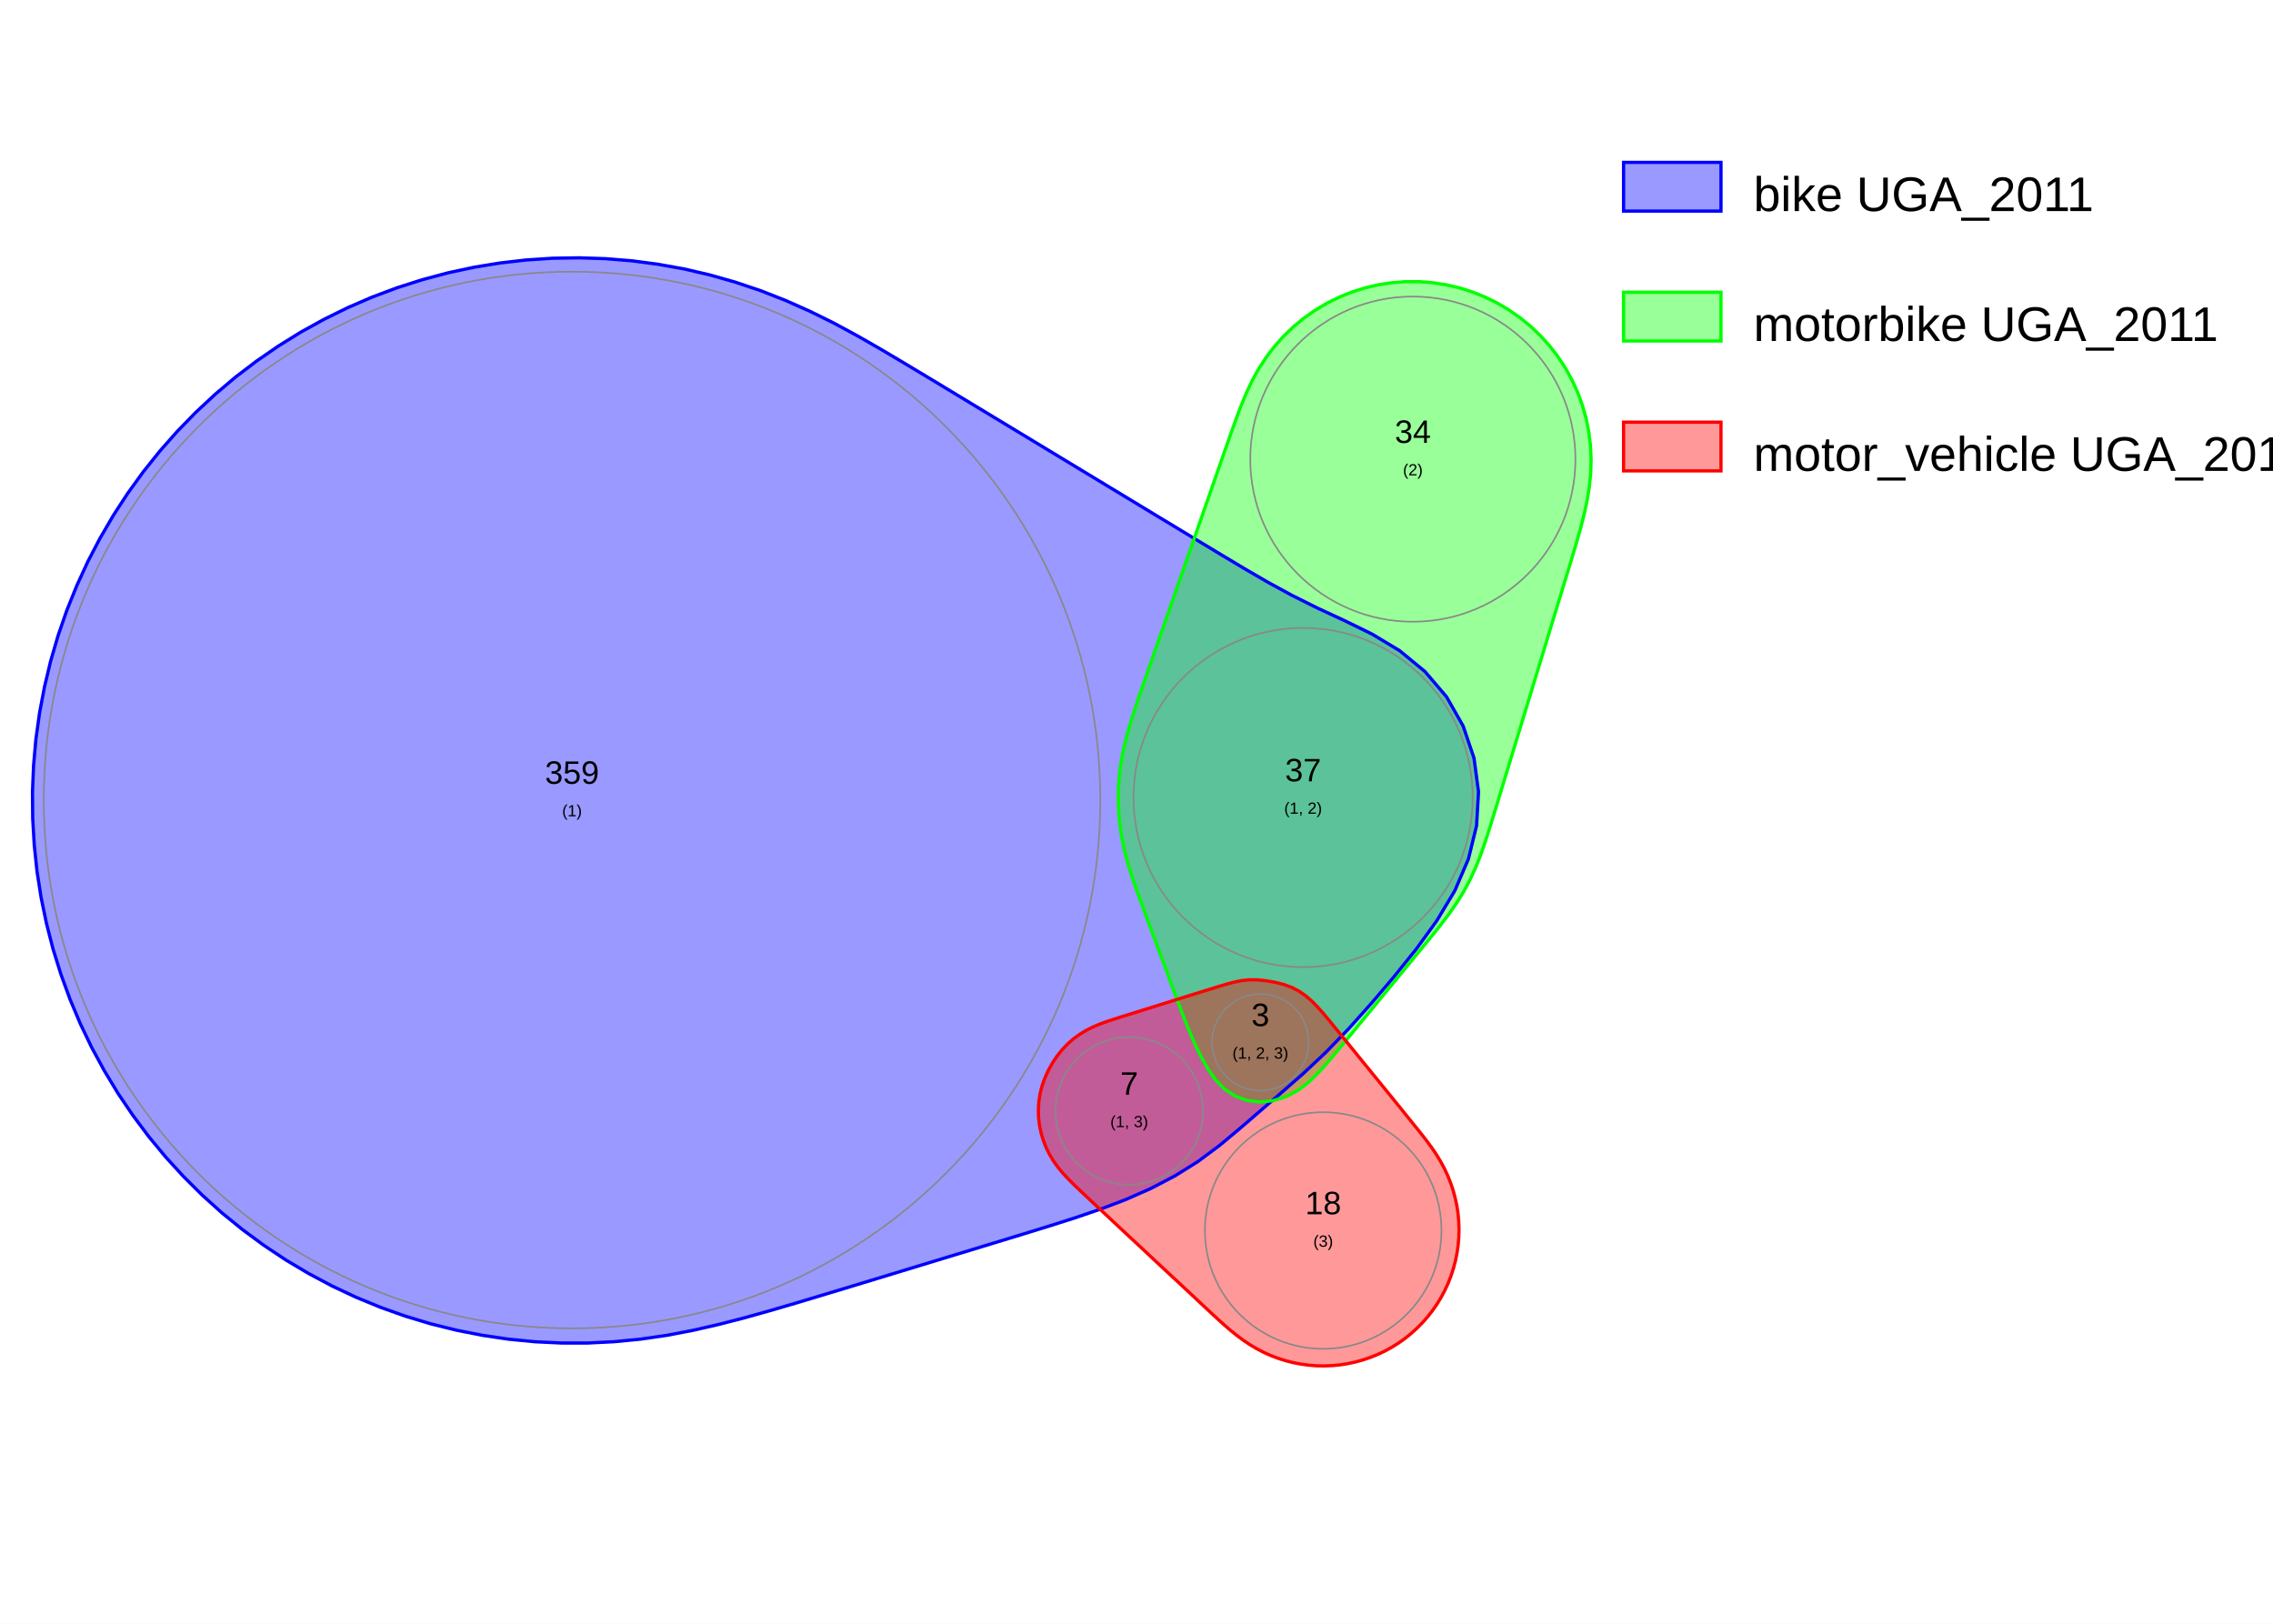
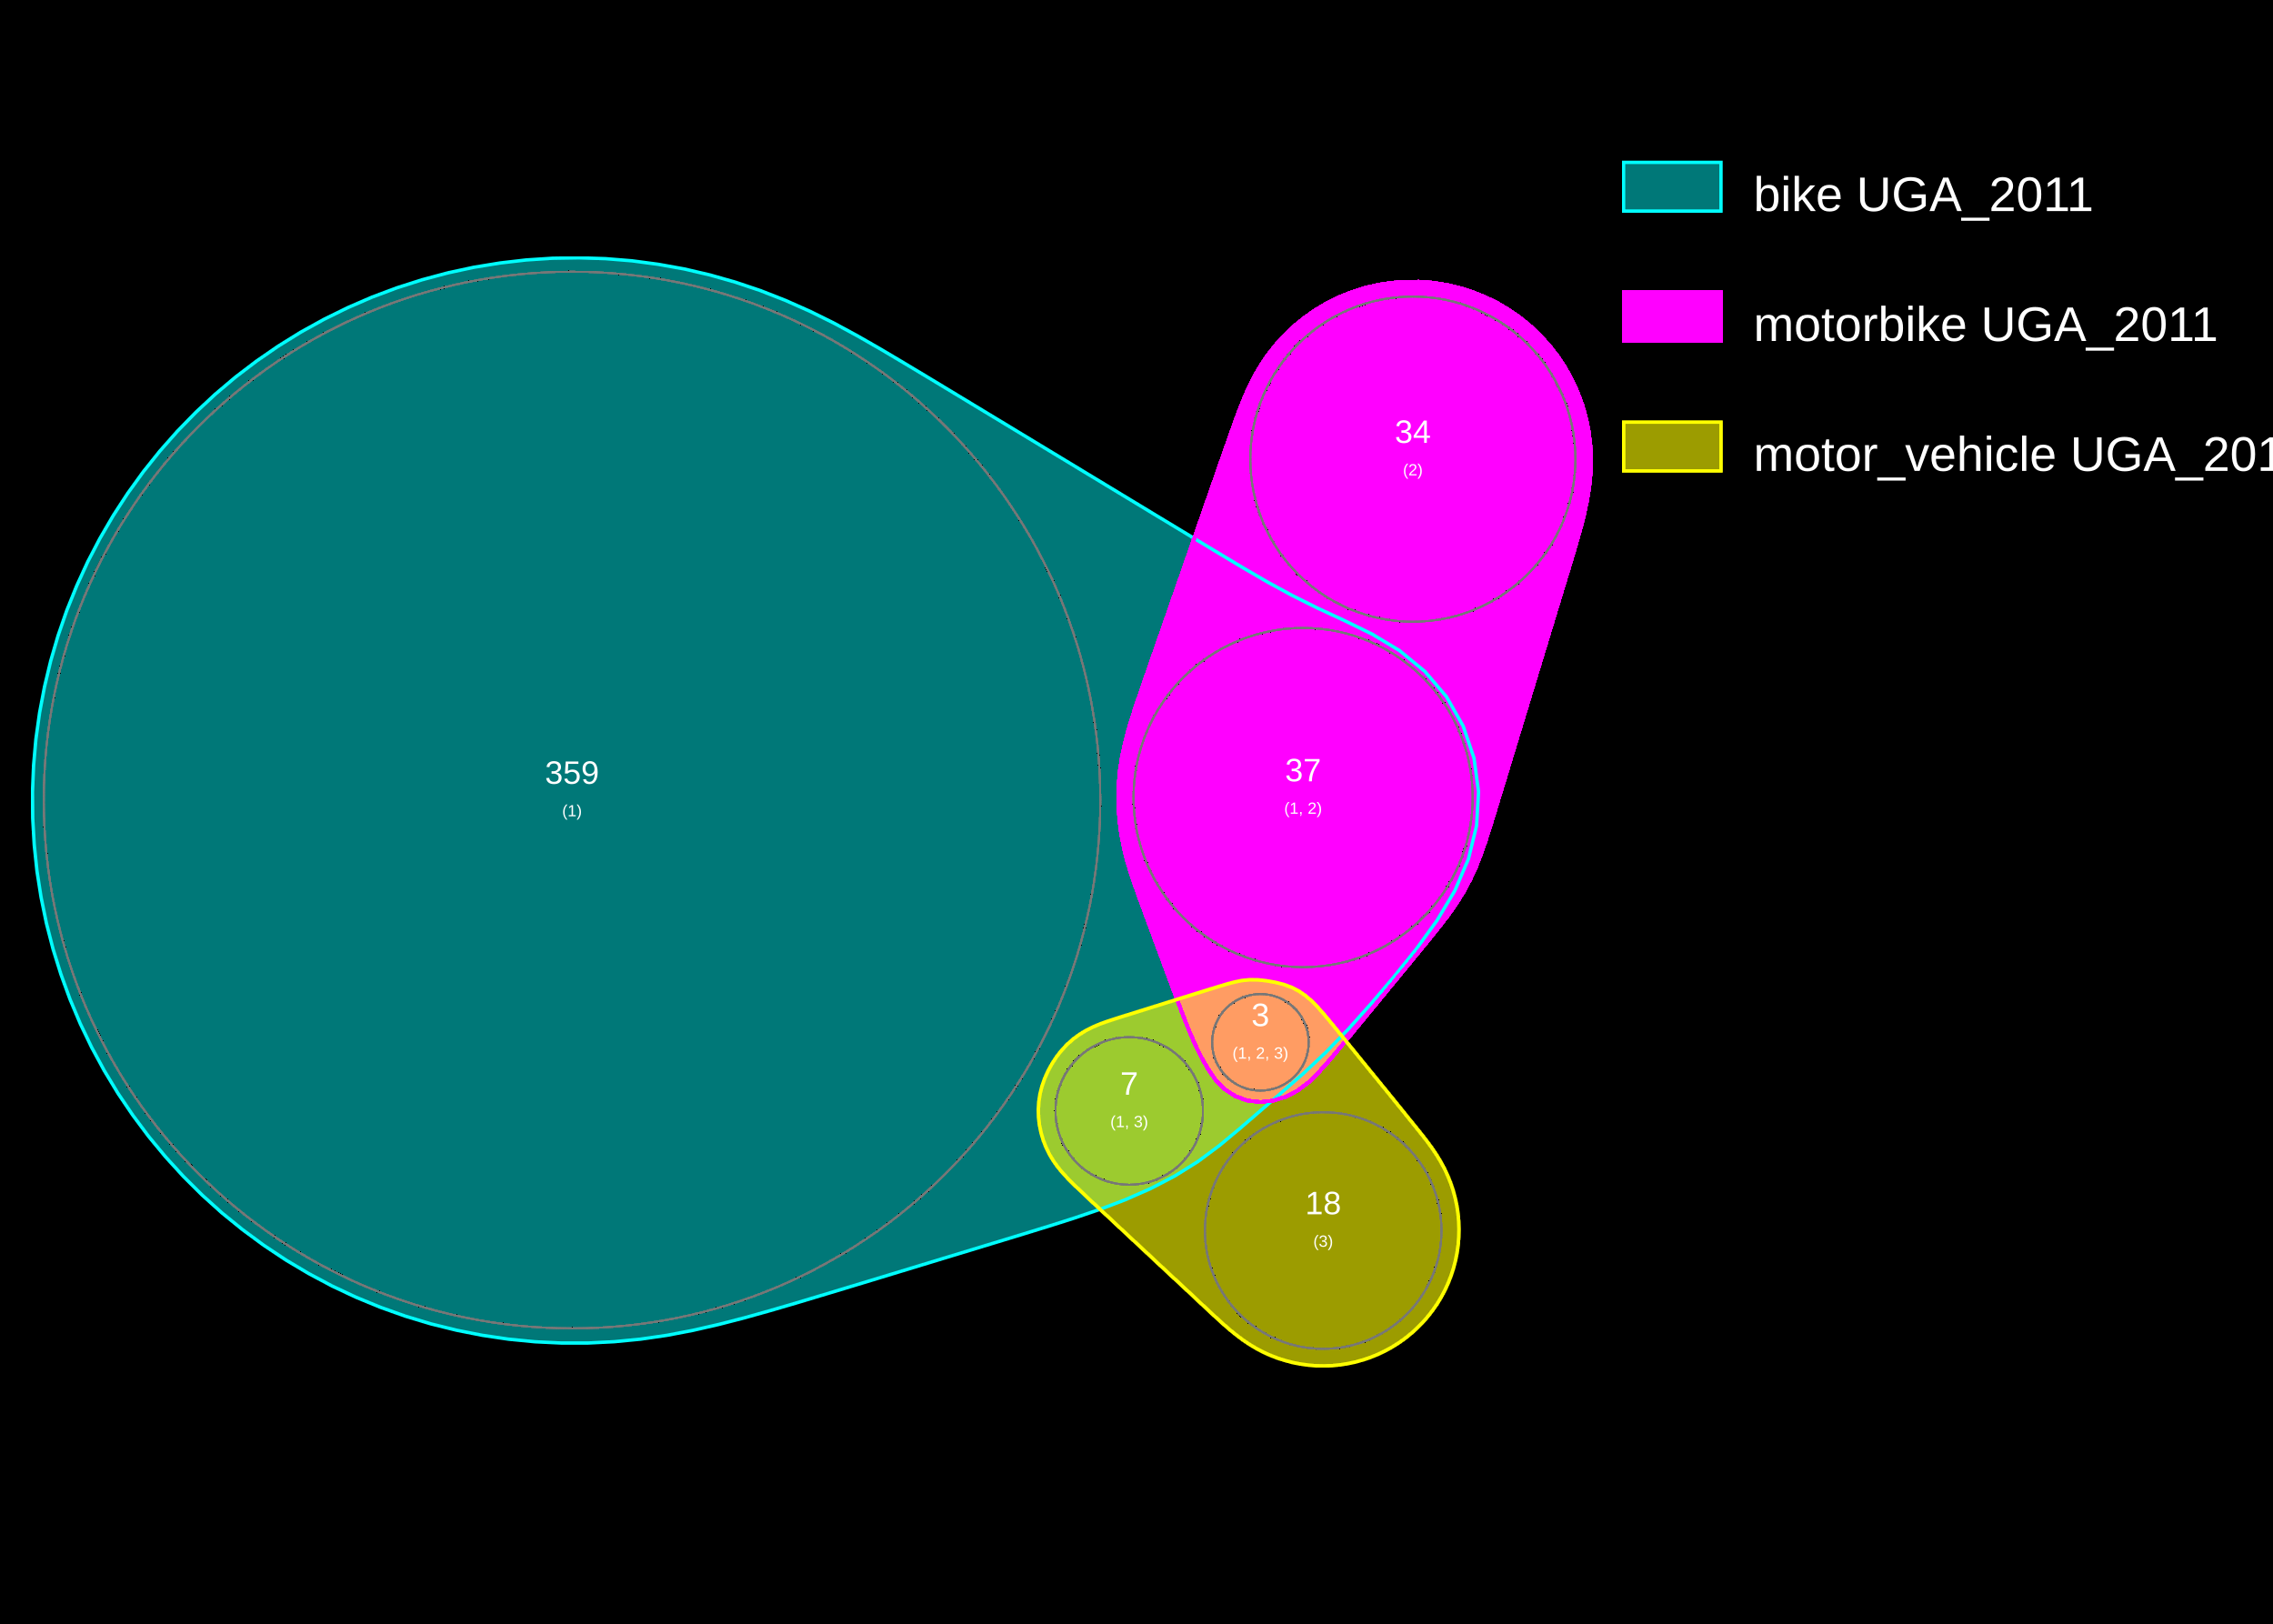
- <svg xmlns="http://www.w3.org/2000/svg" xmlns:xlink="http://www.w3.org/1999/xlink" width="700" height="500">
-   <defs>
-     <style type="text/css">
+ <svg xmlns="http://www.w3.org/2000/svg" xmlns:xlink="http://www.w3.org/1999/xlink" width="700" height="500" version="1.1" id="svg503">
+   <defs id="defs432">
+     <style type="text/css" id="style421">
  .borderLine {
	   stroke: none;
	   fill-opacity:  0.4 ;
  }
  .outLine {
	   stroke-width:  1 ;
	   fill: none;
  }
  .circle {
	   stroke: #888888;
	   stroke-width: 0.5;
	   fill: none;
    pointer-events: all;
  }
  .nLabel {
	   font-family: Arial;
    pointer-events: none;
	   font-size: 10px;
	   text-anchor: middle;
	   alignment-baseline: central;
  }
  .belong {
	   font-family: Arial;
    pointer-events: none;
	   font-size: 5px;
	   text-anchor: middle;
	   alignment-baseline: central;
  }
  .legend {
    font-family: Arial;
    font-size: 15px;
  }
  #legendBox {
    display:  inline ;
  }
  .p0{
    stroke: none;
    fill:  #00F ;
  }
  .q0{
    fill: none;
    stroke:  #00F ;
  }
  .p1{
    stroke: none;
    fill:  #0F0 ;
  }
  .q1{
    fill: none;
    stroke:  #0F0 ;
  }
  .p2{
    stroke: none;
    fill:  #F00 ;
  }
  .q2{
    fill: none;
    stroke:  #F00 ;
  }
- 
</style>
    <symbol id="bl0">
-       <path d="M 408.29 324.07 L 401.47 330.48 L 394.81 336.31 L 388.34 341.88 L 382.00 347.36 L 375.61 352.69 L 368.93 357.67 L 361.80 362.12 L 354.31 366.02 L 346.59 369.42 L 338.79 372.38 L 330.97 375.04 L 323.15 377.53 L 315.33 379.94 L 307.50 382.33 L 299.68 384.71 L 291.86 387.09 L 284.04 389.47 L 276.22 391.85 L 268.40 394.23 L 260.59 396.60 L 252.77 398.96 L 244.95 401.31 L 237.11 403.60 L 229.25 405.80 L 221.34 407.84 L 213.38 409.66 L 205.37 411.19 L 197.30 412.36 L 189.19 413.15 L 181.05 413.56 L 172.90 413.56 L 164.75 413.17 L 156.64 412.38 L 148.58 411.19 L 140.58 409.61 L 132.66 407.65 L 124.86 405.30 L 117.17 402.56 L 109.63 399.46 L 102.25 395.99 L 95.05 392.16 L 88.04 387.99 L 81.24 383.47 L 74.68 378.63 L 68.35 373.49 L 62.29 368.03 L 56.50 362.28 L 51.00 356.26 L 45.80 349.98 L 40.92 343.45 L 36.35 336.70 L 32.13 329.72 L 28.24 322.55 L 24.71 315.20 L 21.55 307.68 L 18.76 300.02 L 16.33 292.22 L 14.30 284.32 L 12.65 276.32 L 11.39 268.27 L 10.54 260.15 L 10.07 252.00 L 10.00 243.84 L 10.34 235.69 L 11.06 227.56 L 12.19 219.47 L 13.71 211.46 L 15.61 203.52 L 17.90 195.68 L 20.57 187.97 L 23.62 180.40 L 27.02 172.99 L 30.79 165.76 L 34.90 158.71 L 39.35 151.88 L 44.13 145.27 L 49.22 138.91 L 54.62 132.80 L 60.31 126.96 L 66.28 121.40 L 72.51 116.13 L 79.00 111.19 L 85.72 106.56 L 92.66 102.26 L 99.80 98.32 L 107.12 94.72 L 114.61 91.48 L 122.25 88.62 L 130.02 86.14 L 137.90 84.03 L 145.88 82.31 L 153.93 80.99 L 162.03 80.05 L 170.16 79.52 L 178.32 79.39 L 186.47 79.65 L 194.60 80.31 L 202.68 81.38 L 210.71 82.82 L 218.66 84.67 L 226.50 86.90 L 234.24 89.50 L 241.84 92.48 L 249.30 95.79 L 256.63 99.40 L 263.82 103.28 L 270.92 107.34 L 277.96 111.51 L 284.98 115.72 L 291.99 119.95 L 299.00 124.19 L 306.01 128.43 L 313.02 132.67 L 320.03 136.91 L 327.04 141.15 L 334.06 145.40 L 341.07 149.64 L 348.09 153.89 L 355.11 158.14 L 362.13 162.38 L 369.15 166.63 L 376.18 170.87 L 383.25 175.10 L 390.43 179.27 L 397.87 183.32 L 405.73 187.24 L 414.05 191.10 L 422.63 195.30 L 431.04 200.37 L 438.81 206.76 L 445.47 214.56 L 450.60 223.57 L 453.94 233.44 L 455.33 243.79 L 454.73 254.25 L 452.23 264.48 L 448.04 274.26 L 442.51 283.49 L 436.12 292.30 L 429.27 300.81 L 422.26 309.05 L 415.24 316.89 Z" />
+       <path d="M 408.29 324.07 L 401.47 330.48 L 394.81 336.31 L 388.34 341.88 L 382.00 347.36 L 375.61 352.69 L 368.93 357.67 L 361.80 362.12 L 354.31 366.02 L 346.59 369.42 L 338.79 372.38 L 330.97 375.04 L 323.15 377.53 L 315.33 379.94 L 307.50 382.33 L 299.68 384.71 L 291.86 387.09 L 284.04 389.47 L 276.22 391.85 L 268.40 394.23 L 260.59 396.60 L 252.77 398.96 L 244.95 401.31 L 237.11 403.60 L 229.25 405.80 L 221.34 407.84 L 213.38 409.66 L 205.37 411.19 L 197.30 412.36 L 189.19 413.15 L 181.05 413.56 L 172.90 413.56 L 164.75 413.17 L 156.64 412.38 L 148.58 411.19 L 140.58 409.61 L 132.66 407.65 L 124.86 405.30 L 117.17 402.56 L 109.63 399.46 L 102.25 395.99 L 95.05 392.16 L 88.04 387.99 L 81.24 383.47 L 74.68 378.63 L 68.35 373.49 L 62.29 368.03 L 56.50 362.28 L 51.00 356.26 L 45.80 349.98 L 40.92 343.45 L 36.35 336.70 L 32.13 329.72 L 28.24 322.55 L 24.71 315.20 L 21.55 307.68 L 18.76 300.02 L 16.33 292.22 L 14.30 284.32 L 12.65 276.32 L 11.39 268.27 L 10.54 260.15 L 10.07 252.00 L 10.00 243.84 L 10.34 235.69 L 11.06 227.56 L 12.19 219.47 L 13.71 211.46 L 15.61 203.52 L 17.90 195.68 L 20.57 187.97 L 23.62 180.40 L 27.02 172.99 L 30.79 165.76 L 34.90 158.71 L 39.35 151.88 L 44.13 145.27 L 49.22 138.91 L 54.62 132.80 L 60.31 126.96 L 66.28 121.40 L 72.51 116.13 L 79.00 111.19 L 85.72 106.56 L 92.66 102.26 L 99.80 98.32 L 107.12 94.72 L 114.61 91.48 L 122.25 88.62 L 130.02 86.14 L 137.90 84.03 L 145.88 82.31 L 153.93 80.99 L 162.03 80.05 L 170.16 79.52 L 178.32 79.39 L 186.47 79.65 L 194.60 80.31 L 202.68 81.38 L 210.71 82.82 L 218.66 84.67 L 226.50 86.90 L 234.24 89.50 L 241.84 92.48 L 249.30 95.79 L 256.63 99.40 L 263.82 103.28 L 270.92 107.34 L 277.96 111.51 L 284.98 115.72 L 291.99 119.95 L 299.00 124.19 L 306.01 128.43 L 313.02 132.67 L 320.03 136.91 L 327.04 141.15 L 334.06 145.40 L 341.07 149.64 L 348.09 153.89 L 355.11 158.14 L 362.13 162.38 L 369.15 166.63 L 376.18 170.87 L 383.25 175.10 L 390.43 179.27 L 397.87 183.32 L 405.73 187.24 L 414.05 191.10 L 422.63 195.30 L 431.04 200.37 L 438.81 206.76 L 445.47 214.56 L 450.60 223.57 L 453.94 233.44 L 455.33 243.79 L 454.73 254.25 L 452.23 264.48 L 448.04 274.26 L 442.51 283.49 L 436.12 292.30 L 429.27 300.81 L 422.26 309.05 L 415.24 316.89 Z" id="path423" />
    </symbol>
    <symbol id="bl1">
-       <path d="M 441.06 288.09 L 438.39 291.36 L 435.71 294.63 L 433.03 297.90 L 430.34 301.17 L 427.65 304.44 L 424.97 307.70 L 422.28 310.97 L 419.59 314.23 L 416.90 317.50 L 414.21 320.76 L 411.51 324.02 L 408.79 327.24 L 405.98 330.37 L 402.99 333.28 L 399.70 335.78 L 396.04 337.70 L 392.10 338.93 L 388.07 339.35 L 384.12 338.88 L 380.43 337.54 L 377.14 335.40 L 374.35 332.53 L 371.99 329.14 L 369.92 325.47 L 368.07 321.70 L 366.42 317.90 L 364.90 314.12 L 363.46 310.34 L 362.04 306.56 L 360.64 302.78 L 359.24 299.00 L 357.84 295.22 L 356.44 291.44 L 355.04 287.66 L 353.64 283.89 L 352.25 280.11 L 350.86 276.33 L 349.50 272.54 L 348.21 268.73 L 347.05 264.87 L 346.08 260.97 L 345.31 257.02 L 344.78 253.07 L 344.48 249.11 L 344.40 245.15 L 344.52 241.17 L 344.89 237.15 L 345.52 233.09 L 346.39 229.00 L 347.46 224.92 L 348.68 220.87 L 349.99 216.85 L 351.36 212.85 L 352.75 208.84 L 354.14 204.84 L 355.54 200.85 L 356.93 196.85 L 358.33 192.85 L 359.73 188.85 L 361.12 184.86 L 362.52 180.86 L 363.91 176.86 L 365.31 172.86 L 366.70 168.86 L 368.10 164.86 L 369.50 160.86 L 370.89 156.86 L 372.29 152.86 L 373.68 148.86 L 375.08 144.86 L 376.48 140.85 L 377.88 136.86 L 379.29 132.86 L 380.72 128.88 L 382.22 124.92 L 383.83 121.01 L 385.62 117.20 L 387.66 113.52 L 389.96 110.00 L 392.51 106.66 L 395.30 103.53 L 398.33 100.62 L 401.57 97.95 L 405.00 95.54 L 408.61 93.39 L 412.37 91.52 L 416.26 89.96 L 420.26 88.68 L 424.35 87.72 L 428.50 87.07 L 432.69 86.74 L 436.89 86.73 L 441.08 87.04 L 445.24 87.67 L 449.34 88.61 L 453.35 89.87 L 457.25 91.43 L 461.03 93.28 L 464.65 95.42 L 468.10 97.82 L 471.36 100.48 L 474.40 103.38 L 477.22 106.50 L 479.79 109.83 L 482.09 113.34 L 484.12 117.03 L 485.87 120.85 L 487.32 124.81 L 488.46 128.85 L 489.29 132.98 L 489.80 137.15 L 490.00 141.35 L 489.89 145.56 L 489.48 149.74 L 488.81 153.90 L 487.94 158.03 L 486.91 162.12 L 485.77 166.17 L 484.58 170.22 L 483.36 174.26 L 482.13 178.29 L 480.90 182.33 L 479.67 186.37 L 478.44 190.40 L 477.21 194.44 L 475.98 198.48 L 474.75 202.51 L 473.52 206.55 L 472.29 210.59 L 471.07 214.63 L 469.84 218.66 L 468.61 222.70 L 467.38 226.74 L 466.15 230.78 L 464.92 234.81 L 463.70 238.85 L 462.47 242.89 L 461.24 246.93 L 460.01 250.96 L 458.76 254.99 L 457.48 259.00 L 456.10 262.98 L 454.56 266.90 L 452.81 270.72 L 450.84 274.42 L 448.64 278.00 L 446.24 281.45 L 443.69 284.80 Z" />
+       <path d="M 441.06 288.09 L 438.39 291.36 L 435.71 294.63 L 433.03 297.90 L 430.34 301.17 L 427.65 304.44 L 424.97 307.70 L 422.28 310.97 L 419.59 314.23 L 416.90 317.50 L 414.21 320.76 L 411.51 324.02 L 408.79 327.24 L 405.98 330.37 L 402.99 333.28 L 399.70 335.78 L 396.04 337.70 L 392.10 338.93 L 388.07 339.35 L 384.12 338.88 L 380.43 337.54 L 377.14 335.40 L 374.35 332.53 L 371.99 329.14 L 369.92 325.47 L 368.07 321.70 L 366.42 317.90 L 364.90 314.12 L 363.46 310.34 L 362.04 306.56 L 360.64 302.78 L 359.24 299.00 L 357.84 295.22 L 356.44 291.44 L 355.04 287.66 L 353.64 283.89 L 352.25 280.11 L 350.86 276.33 L 349.50 272.54 L 348.21 268.73 L 347.05 264.87 L 346.08 260.97 L 345.31 257.02 L 344.78 253.07 L 344.48 249.11 L 344.40 245.15 L 344.52 241.17 L 344.89 237.15 L 345.52 233.09 L 346.39 229.00 L 347.46 224.92 L 348.68 220.87 L 349.99 216.85 L 351.36 212.85 L 352.75 208.84 L 354.14 204.84 L 355.54 200.85 L 356.93 196.85 L 358.33 192.85 L 359.73 188.85 L 361.12 184.86 L 362.52 180.86 L 363.91 176.86 L 365.31 172.86 L 366.70 168.86 L 368.10 164.86 L 369.50 160.86 L 370.89 156.86 L 372.29 152.86 L 373.68 148.86 L 375.08 144.86 L 376.48 140.85 L 377.88 136.86 L 379.29 132.86 L 380.72 128.88 L 382.22 124.92 L 383.83 121.01 L 385.62 117.20 L 387.66 113.52 L 389.96 110.00 L 392.51 106.66 L 395.30 103.53 L 398.33 100.62 L 401.57 97.95 L 405.00 95.54 L 408.61 93.39 L 412.37 91.52 L 416.26 89.96 L 420.26 88.68 L 424.35 87.72 L 428.50 87.07 L 432.69 86.74 L 436.89 86.73 L 441.08 87.04 L 445.24 87.67 L 449.34 88.61 L 453.35 89.87 L 457.25 91.43 L 461.03 93.28 L 464.65 95.42 L 468.10 97.82 L 471.36 100.48 L 474.40 103.38 L 477.22 106.50 L 479.79 109.83 L 482.09 113.34 L 484.12 117.03 L 485.87 120.85 L 487.32 124.81 L 488.46 128.85 L 489.29 132.98 L 489.80 137.15 L 490.00 141.35 L 489.89 145.56 L 489.48 149.74 L 488.81 153.90 L 487.94 158.03 L 486.91 162.12 L 485.77 166.17 L 484.58 170.22 L 483.36 174.26 L 482.13 178.29 L 480.90 182.33 L 479.67 186.37 L 478.44 190.40 L 477.21 194.44 L 475.98 198.48 L 474.75 202.51 L 473.52 206.55 L 472.29 210.59 L 471.07 214.63 L 469.84 218.66 L 468.61 222.70 L 467.38 226.74 L 466.15 230.78 L 464.92 234.81 L 463.70 238.85 L 462.47 242.89 L 461.24 246.93 L 460.01 250.96 L 458.76 254.99 L 457.48 259.00 L 456.10 262.98 L 454.56 266.90 L 452.81 270.72 L 450.84 274.42 L 448.64 278.00 L 446.24 281.45 L 443.69 284.80 Z" id="path426" />
    </symbol>
    <symbol id="bl2">
-       <path d="M 438.08 407.28 L 436.37 409.01 L 434.57 410.63 L 432.68 412.16 L 430.70 413.56 L 428.64 414.85 L 426.51 416.02 L 424.32 417.06 L 422.07 417.97 L 419.78 418.75 L 417.44 419.40 L 415.06 419.91 L 412.66 420.29 L 410.24 420.52 L 407.81 420.61 L 405.38 420.57 L 402.96 420.37 L 400.55 420.04 L 398.17 419.58 L 395.82 418.97 L 393.50 418.23 L 391.23 417.36 L 389.02 416.36 L 386.87 415.23 L 384.78 413.98 L 382.77 412.62 L 380.82 411.16 L 378.92 409.63 L 377.08 408.04 L 375.27 406.41 L 373.48 404.76 L 371.70 403.10 L 369.91 401.44 L 368.14 399.77 L 366.36 398.10 L 364.58 396.44 L 362.80 394.78 L 361.01 393.13 L 359.23 391.47 L 357.45 389.81 L 355.67 388.15 L 353.89 386.48 L 352.11 384.81 L 350.32 383.15 L 348.54 381.49 L 346.76 379.83 L 344.98 378.17 L 343.21 376.51 L 341.43 374.85 L 339.65 373.19 L 337.87 371.54 L 336.09 369.88 L 334.32 368.21 L 332.55 366.54 L 330.80 364.86 L 329.08 363.14 L 327.42 361.37 L 325.87 359.52 L 324.46 357.56 L 323.22 355.51 L 322.16 353.35 L 321.28 351.11 L 320.60 348.80 L 320.11 346.44 L 319.84 344.05 L 319.78 341.64 L 319.92 339.23 L 320.30 336.83 L 320.90 334.44 L 321.74 332.06 L 322.80 329.70 L 324.06 327.42 L 325.48 325.27 L 327.03 323.32 L 328.70 321.55 L 330.49 319.96 L 332.41 318.56 L 334.44 317.32 L 336.56 316.25 L 338.76 315.32 L 341.00 314.51 L 343.27 313.77 L 345.56 313.04 L 347.85 312.33 L 350.14 311.62 L 352.43 310.90 L 354.72 310.19 L 357.00 309.47 L 359.30 308.75 L 361.59 308.04 L 363.88 307.32 L 366.17 306.60 L 368.47 305.89 L 370.76 305.18 L 373.05 304.47 L 375.35 303.76 L 377.66 303.07 L 379.98 302.45 L 382.36 301.95 L 384.83 301.70 L 387.42 301.73 L 390.09 302.02 L 392.77 302.50 L 395.38 303.16 L 397.83 304.05 L 400.07 305.22 L 402.11 306.64 L 403.97 308.24 L 405.68 309.99 L 407.31 311.81 L 408.88 313.67 L 410.43 315.56 L 411.96 317.44 L 413.50 319.33 L 415.05 321.23 L 416.59 323.12 L 418.13 325.02 L 419.67 326.92 L 421.21 328.81 L 422.75 330.70 L 424.29 332.59 L 425.83 334.48 L 427.37 336.37 L 428.91 338.26 L 430.44 340.16 L 431.98 342.05 L 433.51 343.96 L 435.05 345.86 L 436.58 347.76 L 438.10 349.66 L 439.59 351.59 L 441.03 353.56 L 442.39 355.58 L 443.65 357.66 L 444.81 359.80 L 445.84 362.01 L 446.74 364.27 L 447.52 366.57 L 448.15 368.92 L 448.66 371.29 L 449.02 373.70 L 449.24 376.12 L 449.32 378.55 L 449.26 380.97 L 449.06 383.39 L 448.72 385.80 L 448.24 388.18 L 447.62 390.53 L 446.87 392.84 L 445.99 395.11 L 444.97 397.31 L 443.83 399.46 L 442.57 401.54 L 441.18 403.54 L 439.69 405.45 Z" />
+       <path d="M 438.08 407.28 L 436.37 409.01 L 434.57 410.63 L 432.68 412.16 L 430.70 413.56 L 428.64 414.85 L 426.51 416.02 L 424.32 417.06 L 422.07 417.97 L 419.78 418.75 L 417.44 419.40 L 415.06 419.91 L 412.66 420.29 L 410.24 420.52 L 407.81 420.61 L 405.38 420.57 L 402.96 420.37 L 400.55 420.04 L 398.17 419.58 L 395.82 418.97 L 393.50 418.23 L 391.23 417.36 L 389.02 416.36 L 386.87 415.23 L 384.78 413.98 L 382.77 412.62 L 380.82 411.16 L 378.92 409.63 L 377.08 408.04 L 375.27 406.41 L 373.48 404.76 L 371.70 403.10 L 369.91 401.44 L 368.14 399.77 L 366.36 398.10 L 364.58 396.44 L 362.80 394.78 L 361.01 393.13 L 359.23 391.47 L 357.45 389.81 L 355.67 388.15 L 353.89 386.48 L 352.11 384.81 L 350.32 383.15 L 348.54 381.49 L 346.76 379.83 L 344.98 378.17 L 343.21 376.51 L 341.43 374.85 L 339.65 373.19 L 337.87 371.54 L 336.09 369.88 L 334.32 368.21 L 332.55 366.54 L 330.80 364.86 L 329.08 363.14 L 327.42 361.37 L 325.87 359.52 L 324.46 357.56 L 323.22 355.51 L 322.16 353.35 L 321.28 351.11 L 320.60 348.80 L 320.11 346.44 L 319.84 344.05 L 319.78 341.64 L 319.92 339.23 L 320.30 336.83 L 320.90 334.44 L 321.74 332.06 L 322.80 329.70 L 324.06 327.42 L 325.48 325.27 L 327.03 323.32 L 328.70 321.55 L 330.49 319.96 L 332.41 318.56 L 334.44 317.32 L 336.56 316.25 L 338.76 315.32 L 341.00 314.51 L 343.27 313.77 L 345.56 313.04 L 347.85 312.33 L 350.14 311.62 L 352.43 310.90 L 354.72 310.19 L 357.00 309.47 L 359.30 308.75 L 361.59 308.04 L 363.88 307.32 L 366.17 306.60 L 368.47 305.89 L 370.76 305.18 L 373.05 304.47 L 375.35 303.76 L 377.66 303.07 L 379.98 302.45 L 382.36 301.95 L 384.83 301.70 L 387.42 301.73 L 390.09 302.02 L 392.77 302.50 L 395.38 303.16 L 397.83 304.05 L 400.07 305.22 L 402.11 306.64 L 403.97 308.24 L 405.68 309.99 L 407.31 311.81 L 408.88 313.67 L 410.43 315.56 L 411.96 317.44 L 413.50 319.33 L 415.05 321.23 L 416.59 323.12 L 418.13 325.02 L 419.67 326.92 L 421.21 328.81 L 422.75 330.70 L 424.29 332.59 L 425.83 334.48 L 427.37 336.37 L 428.91 338.26 L 430.44 340.16 L 431.98 342.05 L 433.51 343.96 L 435.05 345.86 L 436.58 347.76 L 438.10 349.66 L 439.59 351.59 L 441.03 353.56 L 442.39 355.58 L 443.65 357.66 L 444.81 359.80 L 445.84 362.01 L 446.74 364.27 L 447.52 366.57 L 448.15 368.92 L 448.66 371.29 L 449.02 373.70 L 449.24 376.12 L 449.32 378.55 L 449.26 380.97 L 449.06 383.39 L 448.72 385.80 L 448.24 388.18 L 447.62 390.53 L 446.87 392.84 L 445.99 395.11 L 444.97 397.31 L 443.83 399.46 L 442.57 401.54 L 441.18 403.54 L 439.69 405.45 Z" id="path429" />
    </symbol>
+     <filter style="color-interpolation-filters:sRGB;" id="filter509" x="-0.002" y="-0.005" width="1.002" height="1.005">
+       <feColorMatrix values="0 0 -1 0 1 0 -1 0 0 1 -1 0 0 0 1 0.21 0.72 0.07 1 0 " result="color2" id="feColorMatrix507" />
+     </filter>
+     <filter style="color-interpolation-filters:sRGB;" id="filter513" x="0" y="0" width="1" height="1">
+       <feColorMatrix values="0 0 -1 0 1 0 -1 0 0 1 -1 0 0 0 1 0.21 0.72 0.07 1 0 " result="color2" id="feColorMatrix511" />
+     </filter>
+     <filter style="color-interpolation-filters:sRGB;" id="filter517" x="0" y="0" width="1" height="1">
+       <feColorMatrix values="0 0 -1 0 1 0 -1 0 0 1 -1 0 0 0 1 0.21 0.72 0.07 1 0 " result="color2" id="feColorMatrix515" />
+     </filter>
+     <filter style="color-interpolation-filters:sRGB;" id="filter521" x="-0.006" y="-0.006" width="1.011" height="1.011">
+       <feColorMatrix values="0 0 -1 0 1 0 -1 0 0 1 -1 0 0 0 1 0.21 0.72 0.07 1 0 " result="color2" id="feColorMatrix519" />
+     </filter>
+     <filter style="color-interpolation-filters:sRGB;" id="filter525" x="0" y="0" width="1" height="1">
+       <feColorMatrix values="0 0 -1 0 1 0 -1 0 0 1 -1 0 0 0 1 0.21 0.72 0.07 1 0 " result="color2" id="feColorMatrix523" />
+     </filter>
+     <filter style="color-interpolation-filters:sRGB;" id="filter529" x="0" y="0" width="1" height="1">
+       <feColorMatrix values="0 0 -1 0 1 0 -1 0 0 1 -1 0 0 0 1 0.21 0.72 0.07 1 0 " result="color2" id="feColorMatrix527" />
+     </filter>
+     <filter style="color-interpolation-filters:sRGB;" id="filter533" x="-0.003" y="-0.003" width="1.007" height="1.007">
+       <feColorMatrix values="0 0 -1 0 1 0 -1 0 0 1 -1 0 0 0 1 0.21 0.72 0.07 1 0 " result="color2" id="feColorMatrix531" />
+     </filter>
+     <filter style="color-interpolation-filters:sRGB;" id="filter537" x="0" y="0" width="1" height="1">
+       <feColorMatrix values="0 0 -1 0 1 0 -1 0 0 1 -1 0 0 0 1 0.21 0.72 0.07 1 0 " result="color2" id="feColorMatrix535" />
+     </filter>
+     <filter style="color-interpolation-filters:sRGB;" id="filter541" x="0" y="0" width="1" height="1">
+       <feColorMatrix values="0 0 -1 0 1 0 -1 0 0 1 -1 0 0 0 1 0.21 0.72 0.07 1 0 " result="color2" id="feColorMatrix539" />
+     </filter>
+     <filter style="color-interpolation-filters:sRGB;" id="filter545" x="-0.002" y="-0.002" width="1.005" height="1.005">
+       <feColorMatrix values="0 0 -1 0 1 0 -1 0 0 1 -1 0 0 0 1 0.21 0.72 0.07 1 0 " result="color2" id="feColorMatrix543" />
+     </filter>
+     <filter style="color-interpolation-filters:sRGB;" id="filter549" x="0" y="0" width="1" height="1">
+       <feColorMatrix values="0 0 -1 0 1 0 -1 0 0 1 -1 0 0 0 1 0.21 0.72 0.07 1 0 " result="color2" id="feColorMatrix547" />
+     </filter>
+     <filter style="color-interpolation-filters:sRGB;" id="filter553" x="0" y="0" width="1" height="1">
+       <feColorMatrix values="0 0 -1 0 1 0 -1 0 0 1 -1 0 0 0 1 0.21 0.72 0.07 1 0 " result="color2" id="feColorMatrix551" />
+     </filter>
+     <filter style="color-interpolation-filters:sRGB;" id="filter557" x="-0.008" y="-0.008" width="1.017" height="1.017">
+       <feColorMatrix values="0 0 -1 0 1 0 -1 0 0 1 -1 0 0 0 1 0.21 0.72 0.07 1 0 " result="color2" id="feColorMatrix555" />
+     </filter>
+     <filter style="color-interpolation-filters:sRGB;" id="filter561" x="0" y="0" width="1" height="1">
+       <feColorMatrix values="0 0 -1 0 1 0 -1 0 0 1 -1 0 0 0 1 0.21 0.72 0.07 1 0 " result="color2" id="feColorMatrix559" />
+     </filter>
+     <filter style="color-interpolation-filters:sRGB;" id="filter565" x="0" y="0" width="1" height="1">
+       <feColorMatrix values="0 0 -1 0 1 0 -1 0 0 1 -1 0 0 0 1 0.21 0.72 0.07 1 0 " result="color2" id="feColorMatrix563" />
+     </filter>
+     <filter style="color-interpolation-filters:sRGB;" id="filter569" x="-0.002" y="-0.002" width="1.005" height="1.005">
+       <feColorMatrix values="0 0 -1 0 1 0 -1 0 0 1 -1 0 0 0 1 0.21 0.72 0.07 1 0 " result="color2" id="feColorMatrix567" />
+     </filter>
+     <filter style="color-interpolation-filters:sRGB;" id="filter573" x="0" y="0" width="1" height="1">
+       <feColorMatrix values="0 0 -1 0 1 0 -1 0 0 1 -1 0 0 0 1 0.21 0.72 0.07 1 0 " result="color2" id="feColorMatrix571" />
+     </filter>
+     <filter style="color-interpolation-filters:sRGB;" id="filter577" x="0" y="0" width="1" height="1">
+       <feColorMatrix values="0 0 -1 0 1 0 -1 0 0 1 -1 0 0 0 1 0.21 0.72 0.07 1 0 " result="color2" id="feColorMatrix575" />
+     </filter>
+     <filter style="color-interpolation-filters:sRGB;" id="filter581" x="-0.001" y="-0.001" width="1.002" height="1.002">
+       <feColorMatrix values="0 0 -1 0 1 0 -1 0 0 1 -1 0 0 0 1 0.21 0.72 0.07 1 0 " result="color2" id="feColorMatrix579" />
+     </filter>
+     <filter style="color-interpolation-filters:sRGB;" id="filter585" x="-0.004" y="-0.004" width="1.008" height="1.008">
+       <feColorMatrix values="0 0 -1 0 1 0 -1 0 0 1 -1 0 0 0 1 0.21 0.72 0.07 1 0 " result="color2" id="feColorMatrix583" />
+     </filter>
+     <filter style="color-interpolation-filters:sRGB;" id="filter589" x="-0.003" y="-0.002" width="1.007" height="1.004">
+       <feColorMatrix values="0 0 -1 0 1 0 -1 0 0 1 -1 0 0 0 1 0.21 0.72 0.07 1 0 " result="color2" id="feColorMatrix587" />
+     </filter>
+     <filter style="color-interpolation-filters:sRGB;" id="filter593" x="-0.001" y="-0.001" width="1.002" height="1.003">
+       <feColorMatrix values="0 0 -1 0 1 0 -1 0 0 1 -1 0 0 0 1 0.21 0.72 0.07 1 0 " result="color2" id="feColorMatrix591" />
+     </filter>
+     <filter style="color-interpolation-filters:sRGB;" id="filter597" x="0" y="0" width="1" height="1">
+       <feColorMatrix values="0 0 -1 0 1 0 -1 0 0 1 -1 0 0 0 1 0.21 0.72 0.07 1 0 " result="color2" id="feColorMatrix595" />
+     </filter>
+     <filter style="color-interpolation-filters:sRGB;" id="filter601" x="0" y="0" width="1" height="1">
+       <feColorMatrix values="0 0 -1 0 1 0 -1 0 0 1 -1 0 0 0 1 0.21 0.72 0.07 1 0 " result="color2" id="feColorMatrix599" />
+     </filter>
+     <filter style="color-interpolation-filters:sRGB;" id="filter605" x="0" y="0" width="1" height="1">
+       <feColorMatrix values="0 0 -1 0 1 0 -1 0 0 1 -1 0 0 0 1 0.21 0.72 0.07 1 0 " result="color2" id="feColorMatrix603" />
+     </filter>
+     <filter style="color-interpolation-filters:sRGB;" id="filter609" x="0" y="0" width="1" height="1">
+       <feColorMatrix values="0 0 -1 0 1 0 -1 0 0 1 -1 0 0 0 1 0.21 0.72 0.07 1 0 " result="color2" id="feColorMatrix607" />
+     </filter>
  </defs>
-   <rect width="700" height="500" style="fill:#fff;stroke-width:0" />
-   <use class="p0 borderLine" xlink:href="#bl0" />
-   <use class="p1 borderLine" xlink:href="#bl1" />
-   <use class="p2 borderLine" xlink:href="#bl2" />
-   <use class="q0 outLine" xlink:href="#bl0" />
-   <use class="q1 outLine" xlink:href="#bl1" />
-   <use class="q2 outLine" xlink:href="#bl2" />
-   <circle class="circle" cx="176.169" cy="246.357" r="162.687" />
-   <text class="nLabel" x="176.17" y="241.36">359</text>
-   <text class="belong" x="176.17" y="251.36">(1)</text>
-   <circle class="circle" cx="401.307" cy="245.593" r="52.228" />
-   <text class="nLabel" x="401.31" y="240.59">37</text>
-   <text class="belong" x="401.31" y="250.59">(1, 2)</text>
-   <circle class="circle" cx="388.159" cy="320.966" r="14.872" />
-   <text class="nLabel" x="388.16" y="315.97">3</text>
-   <text class="belong" x="388.16" y="325.97">(1, 2, 3)</text>
-   <circle class="circle" cx="435.11" cy="141.383" r="50.066" />
-   <text class="nLabel" x="435.11" y="136.38">34</text>
-   <text class="belong" x="435.11" y="146.38">(2)</text>
-   <circle class="circle" cx="407.495" cy="378.915" r="36.429" />
-   <text class="nLabel" x="407.50" y="373.91">18</text>
-   <text class="belong" x="407.50" y="383.91">(3)</text>
-   <circle class="circle" cx="347.764" cy="342.091" r="22.717" />
-   <text class="nLabel" x="347.76" y="337.09">7</text>
-   <text class="belong" x="347.76" y="347.09">(1, 3)</text>
-   <g id="legendBox">
-     <rect class="p0 borderLine" x="500.00" y="50.00" width="30.00" height="15.00" />
-     <rect class="q0" x="500.00" y="50.00" width="30.00" height="15.00" />
-     <text class="legend" x="540.00" y="65.00">bike UGA_2011</text>
-     <rect class="p1 borderLine" x="500.00" y="90.00" width="30.00" height="15.00" />
-     <rect class="q1" x="500.00" y="90.00" width="30.00" height="15.00" />
-     <text class="legend" x="540.00" y="105.00">motorbike UGA_2011</text>
-     <rect class="p2 borderLine" x="500.00" y="130.00" width="30.00" height="15.00" />
-     <rect class="q2" x="500.00" y="130.00" width="30.00" height="15.00" />
-     <text class="legend" x="540.00" y="145.00">motor_vehicle UGA_2011</text>
+   <rect width="700" height="500" style="fill:#fff;stroke-width:0;filter:url(#filter609)" id="rect434" />
+   <use class="p0 borderLine" xlink:href="#bl0" id="use436" style="filter:url(#filter605)" />
+   <use class="p1 borderLine" xlink:href="#bl1" id="use438" style="filter:url(#filter601)" />
+   <use class="p2 borderLine" xlink:href="#bl2" id="use440" style="filter:url(#filter597)" />
+   <use class="q0 outLine" xlink:href="#bl0" id="use442" style="filter:url(#filter593)" />
+   <use class="q1 outLine" xlink:href="#bl1" id="use444" style="filter:url(#filter589)" />
+   <use class="q2 outLine" xlink:href="#bl2" id="use446" style="filter:url(#filter585)" />
+   <circle class="circle" cx="176.169" cy="246.357" r="162.687" id="circle448" style="filter:url(#filter581)" />
+   <text class="nLabel" x="176.17" y="241.36" id="text450" style="filter:url(#filter577)">359</text>
+   <text class="belong" x="176.17" y="251.36" id="text452" style="filter:url(#filter573)">(1)</text>
+   <circle class="circle" cx="401.307" cy="245.593" r="52.228" id="circle454" style="filter:url(#filter569)" />
+   <text class="nLabel" x="401.31" y="240.59" id="text456" style="filter:url(#filter565)">37</text>
+   <text class="belong" x="401.31" y="250.59" id="text458" style="filter:url(#filter561)">(1, 2)</text>
+   <circle class="circle" cx="388.159" cy="320.966" r="14.872" id="circle460" style="filter:url(#filter557)" />
+   <text class="nLabel" x="388.16" y="315.97" id="text462" style="filter:url(#filter553)">3</text>
+   <text class="belong" x="388.16" y="325.97" id="text464" style="filter:url(#filter549)">(1, 2, 3)</text>
+   <circle class="circle" cx="435.11" cy="141.383" r="50.066" id="circle466" style="filter:url(#filter545)" />
+   <text class="nLabel" x="435.11" y="136.38" id="text468" style="filter:url(#filter541)">34</text>
+   <text class="belong" x="435.11" y="146.38" id="text470" style="filter:url(#filter537)">(2)</text>
+   <circle class="circle" cx="407.495" cy="378.915" r="36.429" id="circle472" style="filter:url(#filter533)" />
+   <text class="nLabel" x="407.50" y="373.91" id="text474" style="filter:url(#filter529)">18</text>
+   <text class="belong" x="407.50" y="383.91" id="text476" style="filter:url(#filter525)">(3)</text>
+   <circle class="circle" cx="347.764" cy="342.091" r="22.717" id="circle478" style="filter:url(#filter521)" />
+   <text class="nLabel" x="347.76" y="337.09" id="text480" style="filter:url(#filter517)">7</text>
+   <text class="belong" x="347.76" y="347.09" id="text482" style="filter:url(#filter513)">(1, 3)</text>
+   <g id="legendBox" style="filter:url(#filter509)">
+     <rect class="p0 borderLine" x="500.00" y="50.00" width="30.00" height="15.00" id="rect484" />
+     <rect class="q0" x="500.00" y="50.00" width="30.00" height="15.00" id="rect486" />
+     <text class="legend" x="540.00" y="65.00" id="text488">bike UGA_2011</text>
+     <rect class="p1 borderLine" x="500.00" y="90.00" width="30.00" height="15.00" id="rect490" />
+     <rect class="q1" x="500.00" y="90.00" width="30.00" height="15.00" id="rect492" />
+     <text class="legend" x="540.00" y="105.00" id="text494">motorbike UGA_2011</text>
+     <rect class="p2 borderLine" x="500.00" y="130.00" width="30.00" height="15.00" id="rect496" />
+     <rect class="q2" x="500.00" y="130.00" width="30.00" height="15.00" id="rect498" />
+     <text class="legend" x="540.00" y="145.00" id="text500">motor_vehicle UGA_2011</text>
  </g>
</svg>
